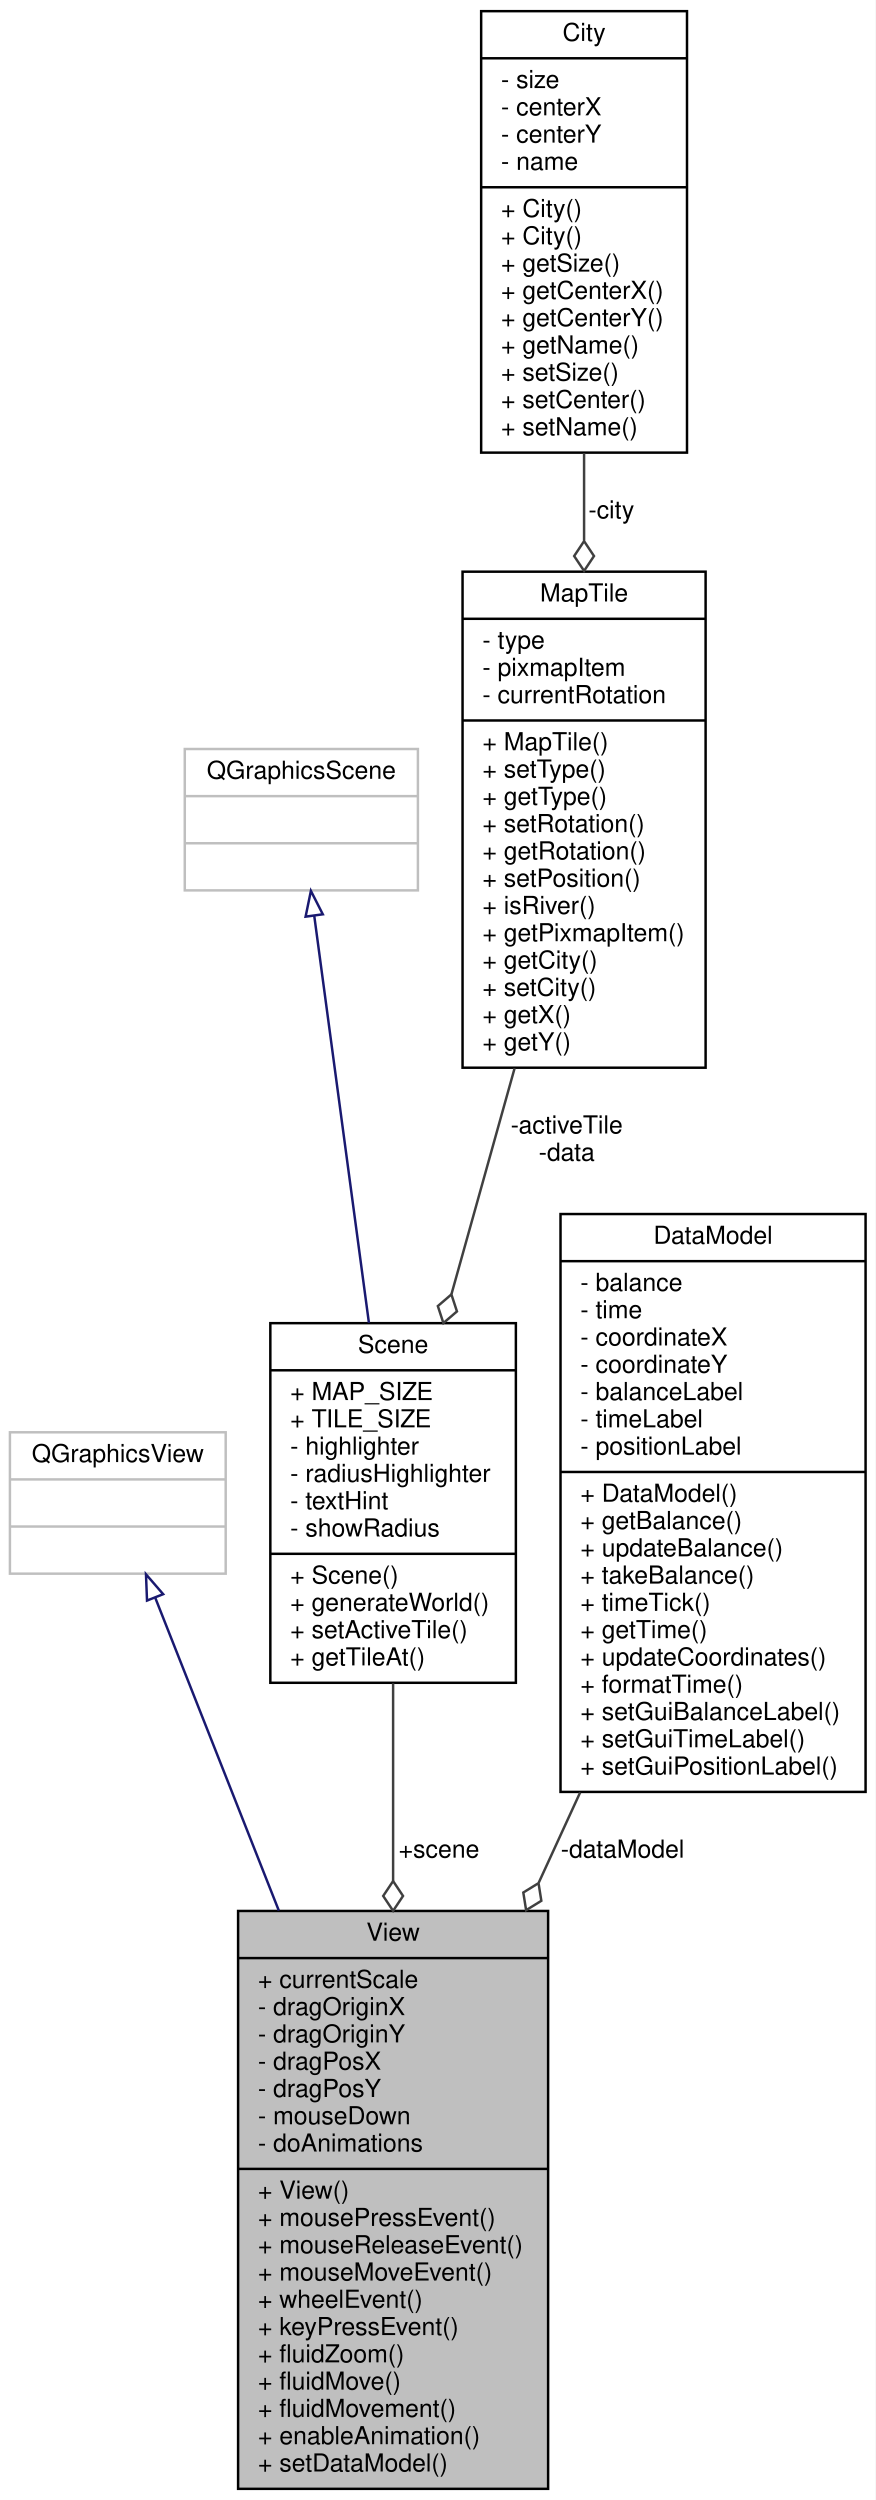
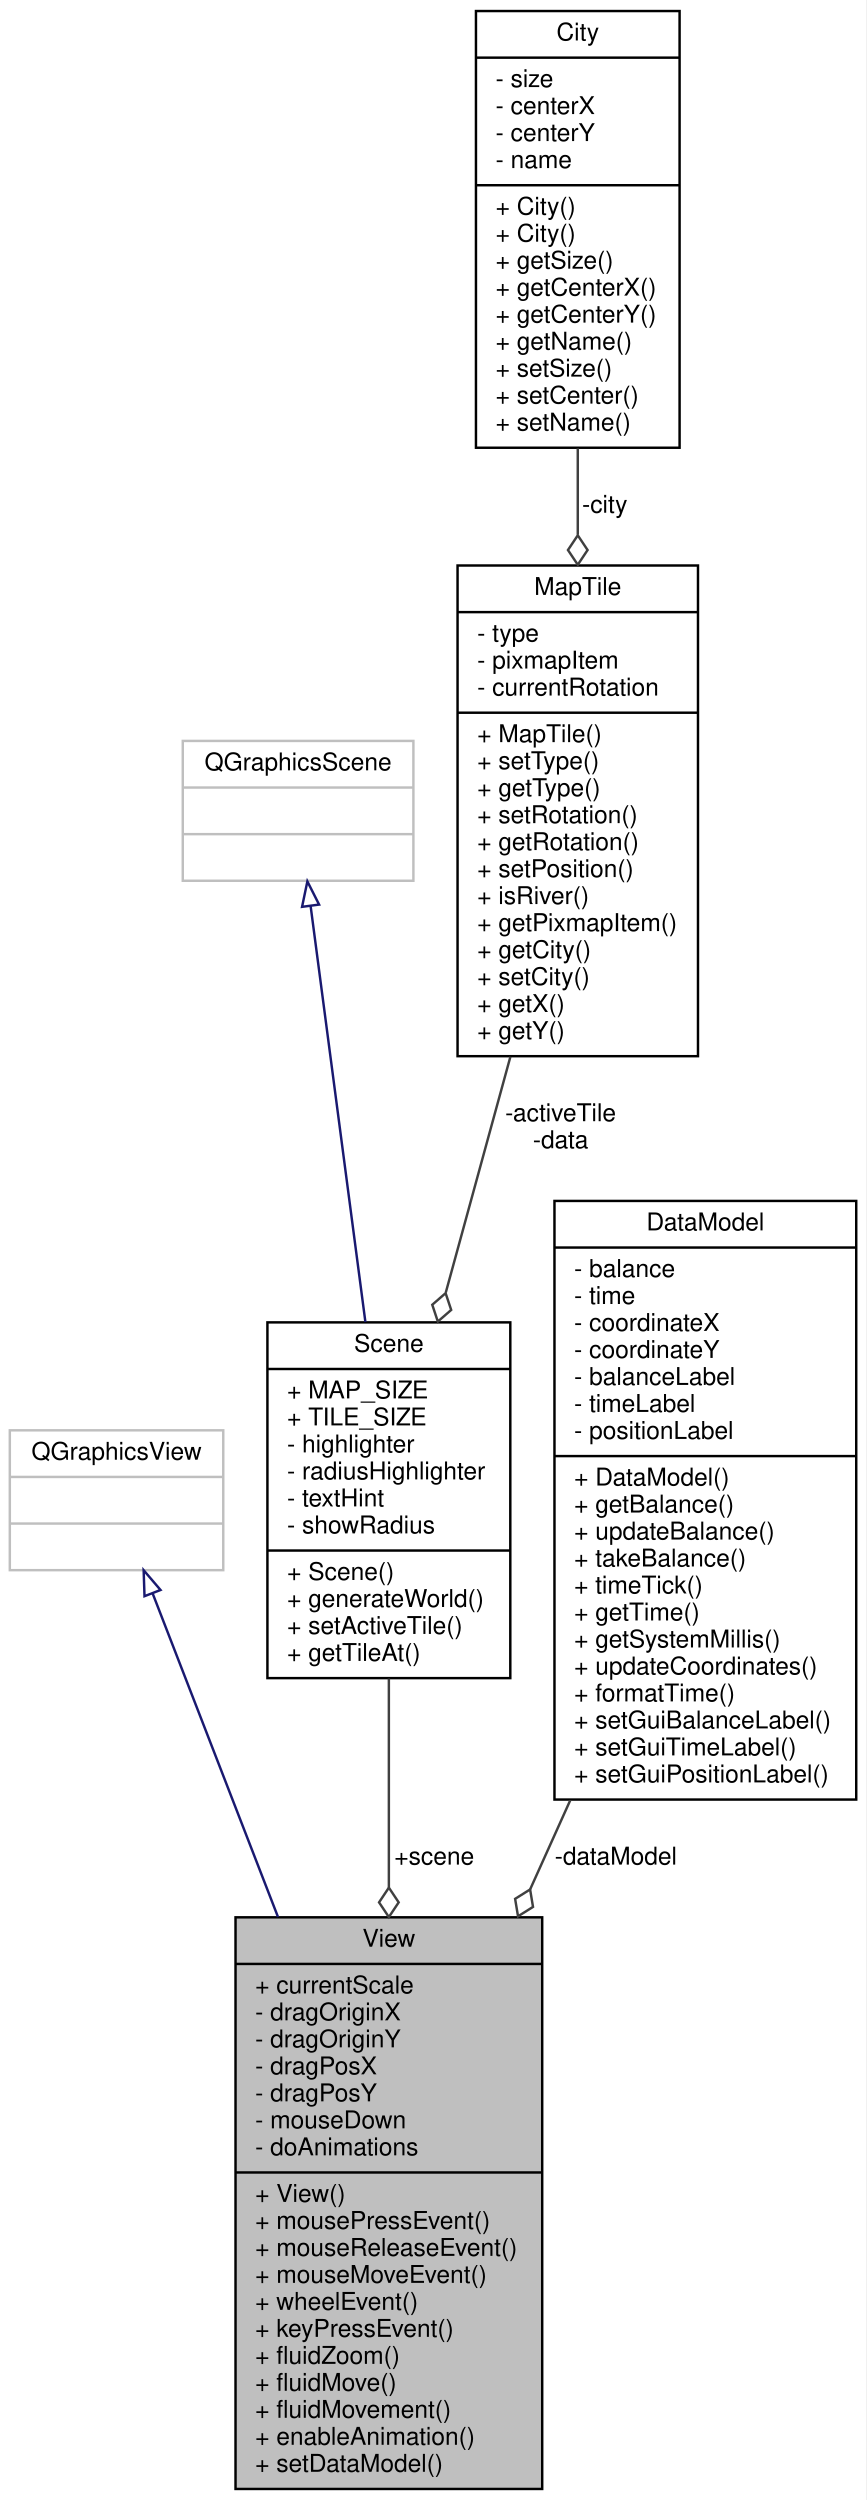
- <svg xmlns="http://www.w3.org/2000/svg" xmlns:xlink="http://www.w3.org/1999/xlink" width="353pt" height="1008pt" viewBox="0.00 0.00 353.00 1008.00">
-   <g id="graph0" class="graph" transform="scale(1 1) rotate(0) translate(4 1004)">
-     <polygon fill="#ffffff" stroke="transparent" points="-4,4 -4,-1004 349,-1004 349,4 -4,4" />
+ <svg xmlns="http://www.w3.org/2000/svg" xmlns:xlink="http://www.w3.org/1999/xlink" width="353pt" height="1019pt" viewBox="0.00 0.00 353.00 1019.00">
+   <g id="graph0" class="graph" transform="scale(1 1) rotate(0) translate(4 1015)">
+     <polygon fill="#ffffff" stroke="transparent" points="-4,4 -4,-1015 349,-1015 349,4 -4,4" />
    <g id="node1" class="node">
      <g id="a_node1">
        <a xlink:title=" ">
          <polygon fill="#bfbfbf" stroke="#000000" points="92,-.5 92,-233.5 217,-233.5 217,-.5 92,-.5" />
          <text text-anchor="middle" x="154.5" y="-221.5" font-family="Helvetica,sans-Serif" font-size="10.00" fill="#000000">View</text>
          <polyline fill="none" stroke="#000000" points="92,-214.5 217,-214.5 " />
          <text text-anchor="start" x="100" y="-202.5" font-family="Helvetica,sans-Serif" font-size="10.00" fill="#000000">+ currentScale</text>
          <text text-anchor="start" x="100" y="-191.5" font-family="Helvetica,sans-Serif" font-size="10.00" fill="#000000">- dragOriginX</text>
          <text text-anchor="start" x="100" y="-180.5" font-family="Helvetica,sans-Serif" font-size="10.00" fill="#000000">- dragOriginY</text>
          <text text-anchor="start" x="100" y="-169.5" font-family="Helvetica,sans-Serif" font-size="10.00" fill="#000000">- dragPosX</text>
          <text text-anchor="start" x="100" y="-158.5" font-family="Helvetica,sans-Serif" font-size="10.00" fill="#000000">- dragPosY</text>
          <text text-anchor="start" x="100" y="-147.5" font-family="Helvetica,sans-Serif" font-size="10.00" fill="#000000">- mouseDown</text>
          <text text-anchor="start" x="100" y="-136.5" font-family="Helvetica,sans-Serif" font-size="10.00" fill="#000000">- doAnimations</text>
          <polyline fill="none" stroke="#000000" points="92,-129.5 217,-129.5 " />
          <text text-anchor="start" x="100" y="-117.5" font-family="Helvetica,sans-Serif" font-size="10.00" fill="#000000">+ View()</text>
          <text text-anchor="start" x="100" y="-106.5" font-family="Helvetica,sans-Serif" font-size="10.00" fill="#000000">+ mousePressEvent()</text>
          <text text-anchor="start" x="100" y="-95.5" font-family="Helvetica,sans-Serif" font-size="10.00" fill="#000000">+ mouseReleaseEvent()</text>
          <text text-anchor="start" x="100" y="-84.5" font-family="Helvetica,sans-Serif" font-size="10.00" fill="#000000">+ mouseMoveEvent()</text>
          <text text-anchor="start" x="100" y="-73.5" font-family="Helvetica,sans-Serif" font-size="10.00" fill="#000000">+ wheelEvent()</text>
          <text text-anchor="start" x="100" y="-62.5" font-family="Helvetica,sans-Serif" font-size="10.00" fill="#000000">+ keyPressEvent()</text>
          <text text-anchor="start" x="100" y="-51.5" font-family="Helvetica,sans-Serif" font-size="10.00" fill="#000000">+ fluidZoom()</text>
          <text text-anchor="start" x="100" y="-40.5" font-family="Helvetica,sans-Serif" font-size="10.00" fill="#000000">+ fluidMove()</text>
          <text text-anchor="start" x="100" y="-29.5" font-family="Helvetica,sans-Serif" font-size="10.00" fill="#000000">+ fluidMovement()</text>
          <text text-anchor="start" x="100" y="-18.5" font-family="Helvetica,sans-Serif" font-size="10.00" fill="#000000">+ enableAnimation()</text>
          <text text-anchor="start" x="100" y="-7.5" font-family="Helvetica,sans-Serif" font-size="10.00" fill="#000000">+ setDataModel()</text>
        </a>
      </g>
    </g>
    <g id="node2" class="node">
      <g id="a_node2">
        <a xlink:title=" ">
-           <polygon fill="#ffffff" stroke="#bfbfbf" points="0,-369.5 0,-426.5 87,-426.5 87,-369.5 0,-369.5" />
-           <text text-anchor="middle" x="43.5" y="-414.5" font-family="Helvetica,sans-Serif" font-size="10.00" fill="#000000">QGraphicsView</text>
-           <polyline fill="none" stroke="#bfbfbf" points="0,-407.5 87,-407.5 " />
-           <text text-anchor="middle" x="43.5" y="-395.5" font-family="Helvetica,sans-Serif" font-size="10.00" fill="#000000"> </text>
-           <polyline fill="none" stroke="#bfbfbf" points="0,-388.5 87,-388.5 " />
-           <text text-anchor="middle" x="43.5" y="-376.5" font-family="Helvetica,sans-Serif" font-size="10.00" fill="#000000"> </text>
+           <polygon fill="#ffffff" stroke="#bfbfbf" points="0,-375 0,-432 87,-432 87,-375 0,-375" />
+           <text text-anchor="middle" x="43.5" y="-420" font-family="Helvetica,sans-Serif" font-size="10.00" fill="#000000">QGraphicsView</text>
+           <polyline fill="none" stroke="#bfbfbf" points="0,-413 87,-413 " />
+           <text text-anchor="middle" x="43.5" y="-401" font-family="Helvetica,sans-Serif" font-size="10.00" fill="#000000"> </text>
+           <polyline fill="none" stroke="#bfbfbf" points="0,-394 87,-394 " />
+           <text text-anchor="middle" x="43.5" y="-382" font-family="Helvetica,sans-Serif" font-size="10.00" fill="#000000"> </text>
        </a>
      </g>
    </g>
    <g id="edge1" class="edge">
-       <path fill="none" stroke="#191970" d="M58.635,-359.686C71.484,-327.158 90.62,-278.714 108.423,-233.645" />
-       <polygon fill="none" stroke="#191970" points="55.276,-358.662 54.857,-369.249 61.786,-361.234 55.276,-358.662" />
+       <path fill="none" stroke="#191970" d="M58.213,-365.525C71.276,-331.808 91.068,-280.722 109.318,-233.618" />
+       <polygon fill="none" stroke="#191970" points="54.898,-364.393 54.549,-374.982 61.425,-366.922 54.898,-364.393" />
    </g>
    <g id="node3" class="node">
      <g id="a_node3">
        <a xlink:href="classScene.html" target="_top" xlink:title=" ">
-           <polygon fill="#ffffff" stroke="#000000" points="105,-325.5 105,-470.5 204,-470.5 204,-325.5 105,-325.5" />
-           <text text-anchor="middle" x="154.5" y="-458.5" font-family="Helvetica,sans-Serif" font-size="10.00" fill="#000000">Scene</text>
-           <polyline fill="none" stroke="#000000" points="105,-451.5 204,-451.5 " />
-           <text text-anchor="start" x="113" y="-439.5" font-family="Helvetica,sans-Serif" font-size="10.00" fill="#000000">+ MAP_SIZE</text>
-           <text text-anchor="start" x="113" y="-428.5" font-family="Helvetica,sans-Serif" font-size="10.00" fill="#000000">+ TILE_SIZE</text>
-           <text text-anchor="start" x="113" y="-417.5" font-family="Helvetica,sans-Serif" font-size="10.00" fill="#000000">- highlighter</text>
-           <text text-anchor="start" x="113" y="-406.5" font-family="Helvetica,sans-Serif" font-size="10.00" fill="#000000">- radiusHighlighter</text>
-           <text text-anchor="start" x="113" y="-395.5" font-family="Helvetica,sans-Serif" font-size="10.00" fill="#000000">- textHint</text>
-           <text text-anchor="start" x="113" y="-384.5" font-family="Helvetica,sans-Serif" font-size="10.00" fill="#000000">- showRadius</text>
-           <polyline fill="none" stroke="#000000" points="105,-377.5 204,-377.5 " />
-           <text text-anchor="start" x="113" y="-365.5" font-family="Helvetica,sans-Serif" font-size="10.00" fill="#000000">+ Scene()</text>
-           <text text-anchor="start" x="113" y="-354.5" font-family="Helvetica,sans-Serif" font-size="10.00" fill="#000000">+ generateWorld()</text>
-           <text text-anchor="start" x="113" y="-343.5" font-family="Helvetica,sans-Serif" font-size="10.00" fill="#000000">+ setActiveTile()</text>
-           <text text-anchor="start" x="113" y="-332.5" font-family="Helvetica,sans-Serif" font-size="10.00" fill="#000000">+ getTileAt()</text>
+           <polygon fill="#ffffff" stroke="#000000" points="105,-331 105,-476 204,-476 204,-331 105,-331" />
+           <text text-anchor="middle" x="154.5" y="-464" font-family="Helvetica,sans-Serif" font-size="10.00" fill="#000000">Scene</text>
+           <polyline fill="none" stroke="#000000" points="105,-457 204,-457 " />
+           <text text-anchor="start" x="113" y="-445" font-family="Helvetica,sans-Serif" font-size="10.00" fill="#000000">+ MAP_SIZE</text>
+           <text text-anchor="start" x="113" y="-434" font-family="Helvetica,sans-Serif" font-size="10.00" fill="#000000">+ TILE_SIZE</text>
+           <text text-anchor="start" x="113" y="-423" font-family="Helvetica,sans-Serif" font-size="10.00" fill="#000000">- highlighter</text>
+           <text text-anchor="start" x="113" y="-412" font-family="Helvetica,sans-Serif" font-size="10.00" fill="#000000">- radiusHighlighter</text>
+           <text text-anchor="start" x="113" y="-401" font-family="Helvetica,sans-Serif" font-size="10.00" fill="#000000">- textHint</text>
+           <text text-anchor="start" x="113" y="-390" font-family="Helvetica,sans-Serif" font-size="10.00" fill="#000000">- showRadius</text>
+           <polyline fill="none" stroke="#000000" points="105,-383 204,-383 " />
+           <text text-anchor="start" x="113" y="-371" font-family="Helvetica,sans-Serif" font-size="10.00" fill="#000000">+ Scene()</text>
+           <text text-anchor="start" x="113" y="-360" font-family="Helvetica,sans-Serif" font-size="10.00" fill="#000000">+ generateWorld()</text>
+           <text text-anchor="start" x="113" y="-349" font-family="Helvetica,sans-Serif" font-size="10.00" fill="#000000">+ setActiveTile()</text>
+           <text text-anchor="start" x="113" y="-338" font-family="Helvetica,sans-Serif" font-size="10.00" fill="#000000">+ getTileAt()</text>
        </a>
      </g>
    </g>
    <g id="edge2" class="edge">
-       <path fill="none" stroke="#404040" d="M154.5,-325.27C154.5,-300.906 154.5,-272.966 154.5,-245.63" />
-       <polygon fill="none" stroke="#404040" points="154.5,-245.547 150.5,-239.547 154.5,-233.547 158.5,-239.547 154.5,-245.547" />
+       <path fill="none" stroke="#404040" d="M154.5,-330.834C154.5,-304.898 154.5,-274.848 154.5,-245.619" />
+       <polygon fill="none" stroke="#404040" points="154.5,-245.597 150.5,-239.597 154.5,-233.597 158.5,-239.597 154.5,-245.597" />
      <text text-anchor="middle" x="173" y="-255" font-family="Helvetica,sans-Serif" font-size="10.00" fill="#000000"> +scene</text>
    </g>
    <g id="node4" class="node">
      <g id="a_node4">
        <a xlink:title=" ">
-           <polygon fill="#ffffff" stroke="#bfbfbf" points="70.5,-645 70.5,-702 164.5,-702 164.5,-645 70.5,-645" />
-           <text text-anchor="middle" x="117.5" y="-690" font-family="Helvetica,sans-Serif" font-size="10.00" fill="#000000">QGraphicsScene</text>
-           <polyline fill="none" stroke="#bfbfbf" points="70.5,-683 164.5,-683 " />
-           <text text-anchor="middle" x="117.5" y="-671" font-family="Helvetica,sans-Serif" font-size="10.00" fill="#000000"> </text>
-           <polyline fill="none" stroke="#bfbfbf" points="70.5,-664 164.5,-664 " />
-           <text text-anchor="middle" x="117.5" y="-652" font-family="Helvetica,sans-Serif" font-size="10.00" fill="#000000"> </text>
+           <polygon fill="#ffffff" stroke="#bfbfbf" points="70.5,-656 70.5,-713 164.5,-713 164.5,-656 70.5,-656" />
+           <text text-anchor="middle" x="117.5" y="-701" font-family="Helvetica,sans-Serif" font-size="10.00" fill="#000000">QGraphicsScene</text>
+           <polyline fill="none" stroke="#bfbfbf" points="70.5,-694 164.5,-694 " />
+           <text text-anchor="middle" x="117.5" y="-682" font-family="Helvetica,sans-Serif" font-size="10.00" fill="#000000"> </text>
+           <polyline fill="none" stroke="#bfbfbf" points="70.5,-675 164.5,-675 " />
+           <text text-anchor="middle" x="117.5" y="-663" font-family="Helvetica,sans-Serif" font-size="10.00" fill="#000000"> </text>
        </a>
      </g>
    </g>
    <g id="edge3" class="edge">
-       <path fill="none" stroke="#191970" d="M122.689,-634.866C128.389,-592.422 137.673,-523.292 144.744,-470.642" />
-       <polygon fill="none" stroke="#191970" points="119.217,-634.419 121.355,-644.796 126.155,-635.351 119.217,-634.419" />
+       <path fill="none" stroke="#191970" d="M122.592,-645.828C128.335,-602.213 137.802,-530.316 144.936,-476.137" />
+       <polygon fill="none" stroke="#191970" points="119.121,-645.377 121.286,-655.749 126.061,-646.291 119.121,-645.377" />
    </g>
    <g id="node5" class="node">
      <g id="a_node5">
        <a xlink:href="classMapTile.html" target="_top" xlink:title=" ">
-           <polygon fill="#ffffff" stroke="#000000" points="182.5,-573.5 182.5,-773.5 280.5,-773.5 280.5,-573.5 182.5,-573.5" />
-           <text text-anchor="middle" x="231.5" y="-761.5" font-family="Helvetica,sans-Serif" font-size="10.00" fill="#000000">MapTile</text>
-           <polyline fill="none" stroke="#000000" points="182.5,-754.5 280.5,-754.5 " />
-           <text text-anchor="start" x="190.5" y="-742.5" font-family="Helvetica,sans-Serif" font-size="10.00" fill="#000000">- type</text>
-           <text text-anchor="start" x="190.5" y="-731.5" font-family="Helvetica,sans-Serif" font-size="10.00" fill="#000000">- pixmapItem</text>
-           <text text-anchor="start" x="190.5" y="-720.5" font-family="Helvetica,sans-Serif" font-size="10.00" fill="#000000">- currentRotation</text>
-           <polyline fill="none" stroke="#000000" points="182.5,-713.5 280.5,-713.5 " />
-           <text text-anchor="start" x="190.5" y="-701.5" font-family="Helvetica,sans-Serif" font-size="10.00" fill="#000000">+ MapTile()</text>
-           <text text-anchor="start" x="190.5" y="-690.5" font-family="Helvetica,sans-Serif" font-size="10.00" fill="#000000">+ setType()</text>
-           <text text-anchor="start" x="190.5" y="-679.5" font-family="Helvetica,sans-Serif" font-size="10.00" fill="#000000">+ getType()</text>
-           <text text-anchor="start" x="190.5" y="-668.5" font-family="Helvetica,sans-Serif" font-size="10.00" fill="#000000">+ setRotation()</text>
-           <text text-anchor="start" x="190.5" y="-657.5" font-family="Helvetica,sans-Serif" font-size="10.00" fill="#000000">+ getRotation()</text>
-           <text text-anchor="start" x="190.5" y="-646.5" font-family="Helvetica,sans-Serif" font-size="10.00" fill="#000000">+ setPosition()</text>
-           <text text-anchor="start" x="190.5" y="-635.5" font-family="Helvetica,sans-Serif" font-size="10.00" fill="#000000">+ isRiver()</text>
-           <text text-anchor="start" x="190.5" y="-624.5" font-family="Helvetica,sans-Serif" font-size="10.00" fill="#000000">+ getPixmapItem()</text>
-           <text text-anchor="start" x="190.5" y="-613.5" font-family="Helvetica,sans-Serif" font-size="10.00" fill="#000000">+ getCity()</text>
-           <text text-anchor="start" x="190.5" y="-602.5" font-family="Helvetica,sans-Serif" font-size="10.00" fill="#000000">+ setCity()</text>
-           <text text-anchor="start" x="190.5" y="-591.5" font-family="Helvetica,sans-Serif" font-size="10.00" fill="#000000">+ getX()</text>
-           <text text-anchor="start" x="190.5" y="-580.5" font-family="Helvetica,sans-Serif" font-size="10.00" fill="#000000">+ getY()</text>
+           <polygon fill="#ffffff" stroke="#000000" points="182.5,-584.5 182.5,-784.5 280.5,-784.5 280.5,-584.5 182.5,-584.5" />
+           <text text-anchor="middle" x="231.5" y="-772.5" font-family="Helvetica,sans-Serif" font-size="10.00" fill="#000000">MapTile</text>
+           <polyline fill="none" stroke="#000000" points="182.5,-765.5 280.5,-765.5 " />
+           <text text-anchor="start" x="190.5" y="-753.5" font-family="Helvetica,sans-Serif" font-size="10.00" fill="#000000">- type</text>
+           <text text-anchor="start" x="190.5" y="-742.5" font-family="Helvetica,sans-Serif" font-size="10.00" fill="#000000">- pixmapItem</text>
+           <text text-anchor="start" x="190.5" y="-731.5" font-family="Helvetica,sans-Serif" font-size="10.00" fill="#000000">- currentRotation</text>
+           <polyline fill="none" stroke="#000000" points="182.5,-724.5 280.5,-724.5 " />
+           <text text-anchor="start" x="190.5" y="-712.5" font-family="Helvetica,sans-Serif" font-size="10.00" fill="#000000">+ MapTile()</text>
+           <text text-anchor="start" x="190.5" y="-701.5" font-family="Helvetica,sans-Serif" font-size="10.00" fill="#000000">+ setType()</text>
+           <text text-anchor="start" x="190.5" y="-690.5" font-family="Helvetica,sans-Serif" font-size="10.00" fill="#000000">+ getType()</text>
+           <text text-anchor="start" x="190.5" y="-679.5" font-family="Helvetica,sans-Serif" font-size="10.00" fill="#000000">+ setRotation()</text>
+           <text text-anchor="start" x="190.5" y="-668.5" font-family="Helvetica,sans-Serif" font-size="10.00" fill="#000000">+ getRotation()</text>
+           <text text-anchor="start" x="190.5" y="-657.5" font-family="Helvetica,sans-Serif" font-size="10.00" fill="#000000">+ setPosition()</text>
+           <text text-anchor="start" x="190.5" y="-646.5" font-family="Helvetica,sans-Serif" font-size="10.00" fill="#000000">+ isRiver()</text>
+           <text text-anchor="start" x="190.5" y="-635.5" font-family="Helvetica,sans-Serif" font-size="10.00" fill="#000000">+ getPixmapItem()</text>
+           <text text-anchor="start" x="190.5" y="-624.5" font-family="Helvetica,sans-Serif" font-size="10.00" fill="#000000">+ getCity()</text>
+           <text text-anchor="start" x="190.5" y="-613.5" font-family="Helvetica,sans-Serif" font-size="10.00" fill="#000000">+ setCity()</text>
+           <text text-anchor="start" x="190.5" y="-602.5" font-family="Helvetica,sans-Serif" font-size="10.00" fill="#000000">+ getX()</text>
+           <text text-anchor="start" x="190.5" y="-591.5" font-family="Helvetica,sans-Serif" font-size="10.00" fill="#000000">+ getY()</text>
        </a>
      </g>
    </g>
    <g id="edge4" class="edge">
-       <path fill="none" stroke="#404040" d="M203.483,-573.259C195.131,-543.375 186.066,-510.941 178.031,-482.194" />
-       <polygon fill="none" stroke="#404040" points="178.004,-482.095 172.536,-477.393 174.774,-470.538 180.241,-475.24 178.004,-482.095" />
-       <text text-anchor="middle" x="224.5" y="-547" font-family="Helvetica,sans-Serif" font-size="10.00" fill="#000000"> -activeTile</text>
-       <text text-anchor="middle" x="224.5" y="-536" font-family="Helvetica,sans-Serif" font-size="10.00" fill="#000000">-data</text>
+       <path fill="none" stroke="#404040" d="M204.027,-584.243C195.41,-552.796 185.988,-518.412 177.697,-488.155" />
+       <polygon fill="none" stroke="#404040" points="177.631,-487.913 172.188,-483.184 174.46,-476.34 179.903,-481.07 177.631,-487.913" />
+       <text text-anchor="middle" x="224.5" y="-558" font-family="Helvetica,sans-Serif" font-size="10.00" fill="#000000"> -activeTile</text>
+       <text text-anchor="middle" x="224.5" y="-547" font-family="Helvetica,sans-Serif" font-size="10.00" fill="#000000">-data</text>
    </g>
    <g id="node6" class="node">
      <g id="a_node6">
        <a xlink:href="classCity.html" target="_top" xlink:title=" ">
-           <polygon fill="#ffffff" stroke="#000000" points="190,-821.5 190,-999.5 273,-999.5 273,-821.5 190,-821.5" />
-           <text text-anchor="middle" x="231.5" y="-987.5" font-family="Helvetica,sans-Serif" font-size="10.00" fill="#000000">City</text>
-           <polyline fill="none" stroke="#000000" points="190,-980.5 273,-980.5 " />
-           <text text-anchor="start" x="198" y="-968.5" font-family="Helvetica,sans-Serif" font-size="10.00" fill="#000000">- size</text>
-           <text text-anchor="start" x="198" y="-957.5" font-family="Helvetica,sans-Serif" font-size="10.00" fill="#000000">- centerX</text>
-           <text text-anchor="start" x="198" y="-946.5" font-family="Helvetica,sans-Serif" font-size="10.00" fill="#000000">- centerY</text>
-           <text text-anchor="start" x="198" y="-935.5" font-family="Helvetica,sans-Serif" font-size="10.00" fill="#000000">- name</text>
-           <polyline fill="none" stroke="#000000" points="190,-928.5 273,-928.5 " />
+           <polygon fill="#ffffff" stroke="#000000" points="190,-832.5 190,-1010.5 273,-1010.5 273,-832.5 190,-832.5" />
+           <text text-anchor="middle" x="231.5" y="-998.5" font-family="Helvetica,sans-Serif" font-size="10.00" fill="#000000">City</text>
+           <polyline fill="none" stroke="#000000" points="190,-991.5 273,-991.5 " />
+           <text text-anchor="start" x="198" y="-979.5" font-family="Helvetica,sans-Serif" font-size="10.00" fill="#000000">- size</text>
+           <text text-anchor="start" x="198" y="-968.5" font-family="Helvetica,sans-Serif" font-size="10.00" fill="#000000">- centerX</text>
+           <text text-anchor="start" x="198" y="-957.5" font-family="Helvetica,sans-Serif" font-size="10.00" fill="#000000">- centerY</text>
+           <text text-anchor="start" x="198" y="-946.5" font-family="Helvetica,sans-Serif" font-size="10.00" fill="#000000">- name</text>
+           <polyline fill="none" stroke="#000000" points="190,-939.5 273,-939.5 " />
+           <text text-anchor="start" x="198" y="-927.5" font-family="Helvetica,sans-Serif" font-size="10.00" fill="#000000">+ City()</text>
          <text text-anchor="start" x="198" y="-916.5" font-family="Helvetica,sans-Serif" font-size="10.00" fill="#000000">+ City()</text>
-           <text text-anchor="start" x="198" y="-905.5" font-family="Helvetica,sans-Serif" font-size="10.00" fill="#000000">+ City()</text>
-           <text text-anchor="start" x="198" y="-894.5" font-family="Helvetica,sans-Serif" font-size="10.00" fill="#000000">+ getSize()</text>
-           <text text-anchor="start" x="198" y="-883.5" font-family="Helvetica,sans-Serif" font-size="10.00" fill="#000000">+ getCenterX()</text>
-           <text text-anchor="start" x="198" y="-872.5" font-family="Helvetica,sans-Serif" font-size="10.00" fill="#000000">+ getCenterY()</text>
-           <text text-anchor="start" x="198" y="-861.5" font-family="Helvetica,sans-Serif" font-size="10.00" fill="#000000">+ getName()</text>
-           <text text-anchor="start" x="198" y="-850.5" font-family="Helvetica,sans-Serif" font-size="10.00" fill="#000000">+ setSize()</text>
-           <text text-anchor="start" x="198" y="-839.5" font-family="Helvetica,sans-Serif" font-size="10.00" fill="#000000">+ setCenter()</text>
-           <text text-anchor="start" x="198" y="-828.5" font-family="Helvetica,sans-Serif" font-size="10.00" fill="#000000">+ setName()</text>
+           <text text-anchor="start" x="198" y="-905.5" font-family="Helvetica,sans-Serif" font-size="10.00" fill="#000000">+ getSize()</text>
+           <text text-anchor="start" x="198" y="-894.5" font-family="Helvetica,sans-Serif" font-size="10.00" fill="#000000">+ getCenterX()</text>
+           <text text-anchor="start" x="198" y="-883.5" font-family="Helvetica,sans-Serif" font-size="10.00" fill="#000000">+ getCenterY()</text>
+           <text text-anchor="start" x="198" y="-872.5" font-family="Helvetica,sans-Serif" font-size="10.00" fill="#000000">+ getName()</text>
+           <text text-anchor="start" x="198" y="-861.5" font-family="Helvetica,sans-Serif" font-size="10.00" fill="#000000">+ setSize()</text>
+           <text text-anchor="start" x="198" y="-850.5" font-family="Helvetica,sans-Serif" font-size="10.00" fill="#000000">+ setCenter()</text>
+           <text text-anchor="start" x="198" y="-839.5" font-family="Helvetica,sans-Serif" font-size="10.00" fill="#000000">+ setName()</text>
        </a>
      </g>
    </g>
    <g id="edge5" class="edge">
-       <path fill="none" stroke="#404040" d="M231.5,-821.238C231.5,-809.747 231.5,-797.864 231.5,-786.06" />
-       <polygon fill="none" stroke="#404040" points="231.5,-785.807 227.5,-779.807 231.5,-773.807 235.5,-779.807 231.5,-785.807" />
-       <text text-anchor="middle" x="242.5" y="-795" font-family="Helvetica,sans-Serif" font-size="10.00" fill="#000000"> -city</text>
+       <path fill="none" stroke="#404040" d="M231.5,-832.238C231.5,-820.747 231.5,-808.864 231.5,-797.06" />
+       <polygon fill="none" stroke="#404040" points="231.5,-796.807 227.5,-790.807 231.5,-784.807 235.5,-790.807 231.5,-796.807" />
+       <text text-anchor="middle" x="242.5" y="-806" font-family="Helvetica,sans-Serif" font-size="10.00" fill="#000000"> -city</text>
    </g>
    <g id="node7" class="node">
      <g id="a_node7">
        <a xlink:href="classDataModel.html" target="_top" xlink:title=" ">
-           <polygon fill="#ffffff" stroke="#000000" points="222,-281.5 222,-514.5 345,-514.5 345,-281.5 222,-281.5" />
-           <text text-anchor="middle" x="283.5" y="-502.5" font-family="Helvetica,sans-Serif" font-size="10.00" fill="#000000">DataModel</text>
-           <polyline fill="none" stroke="#000000" points="222,-495.5 345,-495.5 " />
-           <text text-anchor="start" x="230" y="-483.5" font-family="Helvetica,sans-Serif" font-size="10.00" fill="#000000">- balance</text>
-           <text text-anchor="start" x="230" y="-472.5" font-family="Helvetica,sans-Serif" font-size="10.00" fill="#000000">- time</text>
-           <text text-anchor="start" x="230" y="-461.5" font-family="Helvetica,sans-Serif" font-size="10.00" fill="#000000">- coordinateX</text>
-           <text text-anchor="start" x="230" y="-450.5" font-family="Helvetica,sans-Serif" font-size="10.00" fill="#000000">- coordinateY</text>
-           <text text-anchor="start" x="230" y="-439.5" font-family="Helvetica,sans-Serif" font-size="10.00" fill="#000000">- balanceLabel</text>
-           <text text-anchor="start" x="230" y="-428.5" font-family="Helvetica,sans-Serif" font-size="10.00" fill="#000000">- timeLabel</text>
-           <text text-anchor="start" x="230" y="-417.5" font-family="Helvetica,sans-Serif" font-size="10.00" fill="#000000">- positionLabel</text>
-           <polyline fill="none" stroke="#000000" points="222,-410.5 345,-410.5 " />
-           <text text-anchor="start" x="230" y="-398.5" font-family="Helvetica,sans-Serif" font-size="10.00" fill="#000000">+ DataModel()</text>
-           <text text-anchor="start" x="230" y="-387.5" font-family="Helvetica,sans-Serif" font-size="10.00" fill="#000000">+ getBalance()</text>
-           <text text-anchor="start" x="230" y="-376.5" font-family="Helvetica,sans-Serif" font-size="10.00" fill="#000000">+ updateBalance()</text>
-           <text text-anchor="start" x="230" y="-365.5" font-family="Helvetica,sans-Serif" font-size="10.00" fill="#000000">+ takeBalance()</text>
-           <text text-anchor="start" x="230" y="-354.5" font-family="Helvetica,sans-Serif" font-size="10.00" fill="#000000">+ timeTick()</text>
-           <text text-anchor="start" x="230" y="-343.5" font-family="Helvetica,sans-Serif" font-size="10.00" fill="#000000">+ getTime()</text>
+           <polygon fill="#ffffff" stroke="#000000" points="222,-281.5 222,-525.5 345,-525.5 345,-281.5 222,-281.5" />
+           <text text-anchor="middle" x="283.5" y="-513.5" font-family="Helvetica,sans-Serif" font-size="10.00" fill="#000000">DataModel</text>
+           <polyline fill="none" stroke="#000000" points="222,-506.5 345,-506.5 " />
+           <text text-anchor="start" x="230" y="-494.5" font-family="Helvetica,sans-Serif" font-size="10.00" fill="#000000">- balance</text>
+           <text text-anchor="start" x="230" y="-483.5" font-family="Helvetica,sans-Serif" font-size="10.00" fill="#000000">- time</text>
+           <text text-anchor="start" x="230" y="-472.5" font-family="Helvetica,sans-Serif" font-size="10.00" fill="#000000">- coordinateX</text>
+           <text text-anchor="start" x="230" y="-461.5" font-family="Helvetica,sans-Serif" font-size="10.00" fill="#000000">- coordinateY</text>
+           <text text-anchor="start" x="230" y="-450.5" font-family="Helvetica,sans-Serif" font-size="10.00" fill="#000000">- balanceLabel</text>
+           <text text-anchor="start" x="230" y="-439.5" font-family="Helvetica,sans-Serif" font-size="10.00" fill="#000000">- timeLabel</text>
+           <text text-anchor="start" x="230" y="-428.5" font-family="Helvetica,sans-Serif" font-size="10.00" fill="#000000">- positionLabel</text>
+           <polyline fill="none" stroke="#000000" points="222,-421.5 345,-421.5 " />
+           <text text-anchor="start" x="230" y="-409.5" font-family="Helvetica,sans-Serif" font-size="10.00" fill="#000000">+ DataModel()</text>
+           <text text-anchor="start" x="230" y="-398.5" font-family="Helvetica,sans-Serif" font-size="10.00" fill="#000000">+ getBalance()</text>
+           <text text-anchor="start" x="230" y="-387.5" font-family="Helvetica,sans-Serif" font-size="10.00" fill="#000000">+ updateBalance()</text>
+           <text text-anchor="start" x="230" y="-376.5" font-family="Helvetica,sans-Serif" font-size="10.00" fill="#000000">+ takeBalance()</text>
+           <text text-anchor="start" x="230" y="-365.5" font-family="Helvetica,sans-Serif" font-size="10.00" fill="#000000">+ timeTick()</text>
+           <text text-anchor="start" x="230" y="-354.5" font-family="Helvetica,sans-Serif" font-size="10.00" fill="#000000">+ getTime()</text>
+           <text text-anchor="start" x="230" y="-343.5" font-family="Helvetica,sans-Serif" font-size="10.00" fill="#000000">+ getSystemMillis()</text>
          <text text-anchor="start" x="230" y="-332.5" font-family="Helvetica,sans-Serif" font-size="10.00" fill="#000000">+ updateCoordinates()</text>
          <text text-anchor="start" x="230" y="-321.5" font-family="Helvetica,sans-Serif" font-size="10.00" fill="#000000">+ formatTime()</text>
          <text text-anchor="start" x="230" y="-310.5" font-family="Helvetica,sans-Serif" font-size="10.00" fill="#000000">+ setGuiBalanceLabel()</text>
          <text text-anchor="start" x="230" y="-299.5" font-family="Helvetica,sans-Serif" font-size="10.00" fill="#000000">+ setGuiTimeLabel()</text>
          <text text-anchor="start" x="230" y="-288.5" font-family="Helvetica,sans-Serif" font-size="10.00" fill="#000000">+ setGuiPositionLabel()</text>
        </a>
      </g>
    </g>
    <g id="edge6" class="edge">
-       <path fill="none" stroke="#404040" d="M229.913,-281.272C224.401,-269.265 218.78,-257.02 213.216,-244.901" />
-       <polygon fill="none" stroke="#404040" points="213.134,-244.723 206.996,-240.939 208.128,-233.817 214.266,-237.601 213.134,-244.723" />
+       <path fill="none" stroke="#404040" d="M228.418,-281.167C223.018,-269.173 217.528,-256.98 212.103,-244.933" />
+       <polygon fill="none" stroke="#404040" points="212.071,-244.862 205.96,-241.033 207.144,-233.919 213.255,-237.748 212.071,-244.862" />
      <text text-anchor="middle" x="247" y="-255" font-family="Helvetica,sans-Serif" font-size="10.00" fill="#000000"> -dataModel</text>
    </g>
  </g>
</svg>
